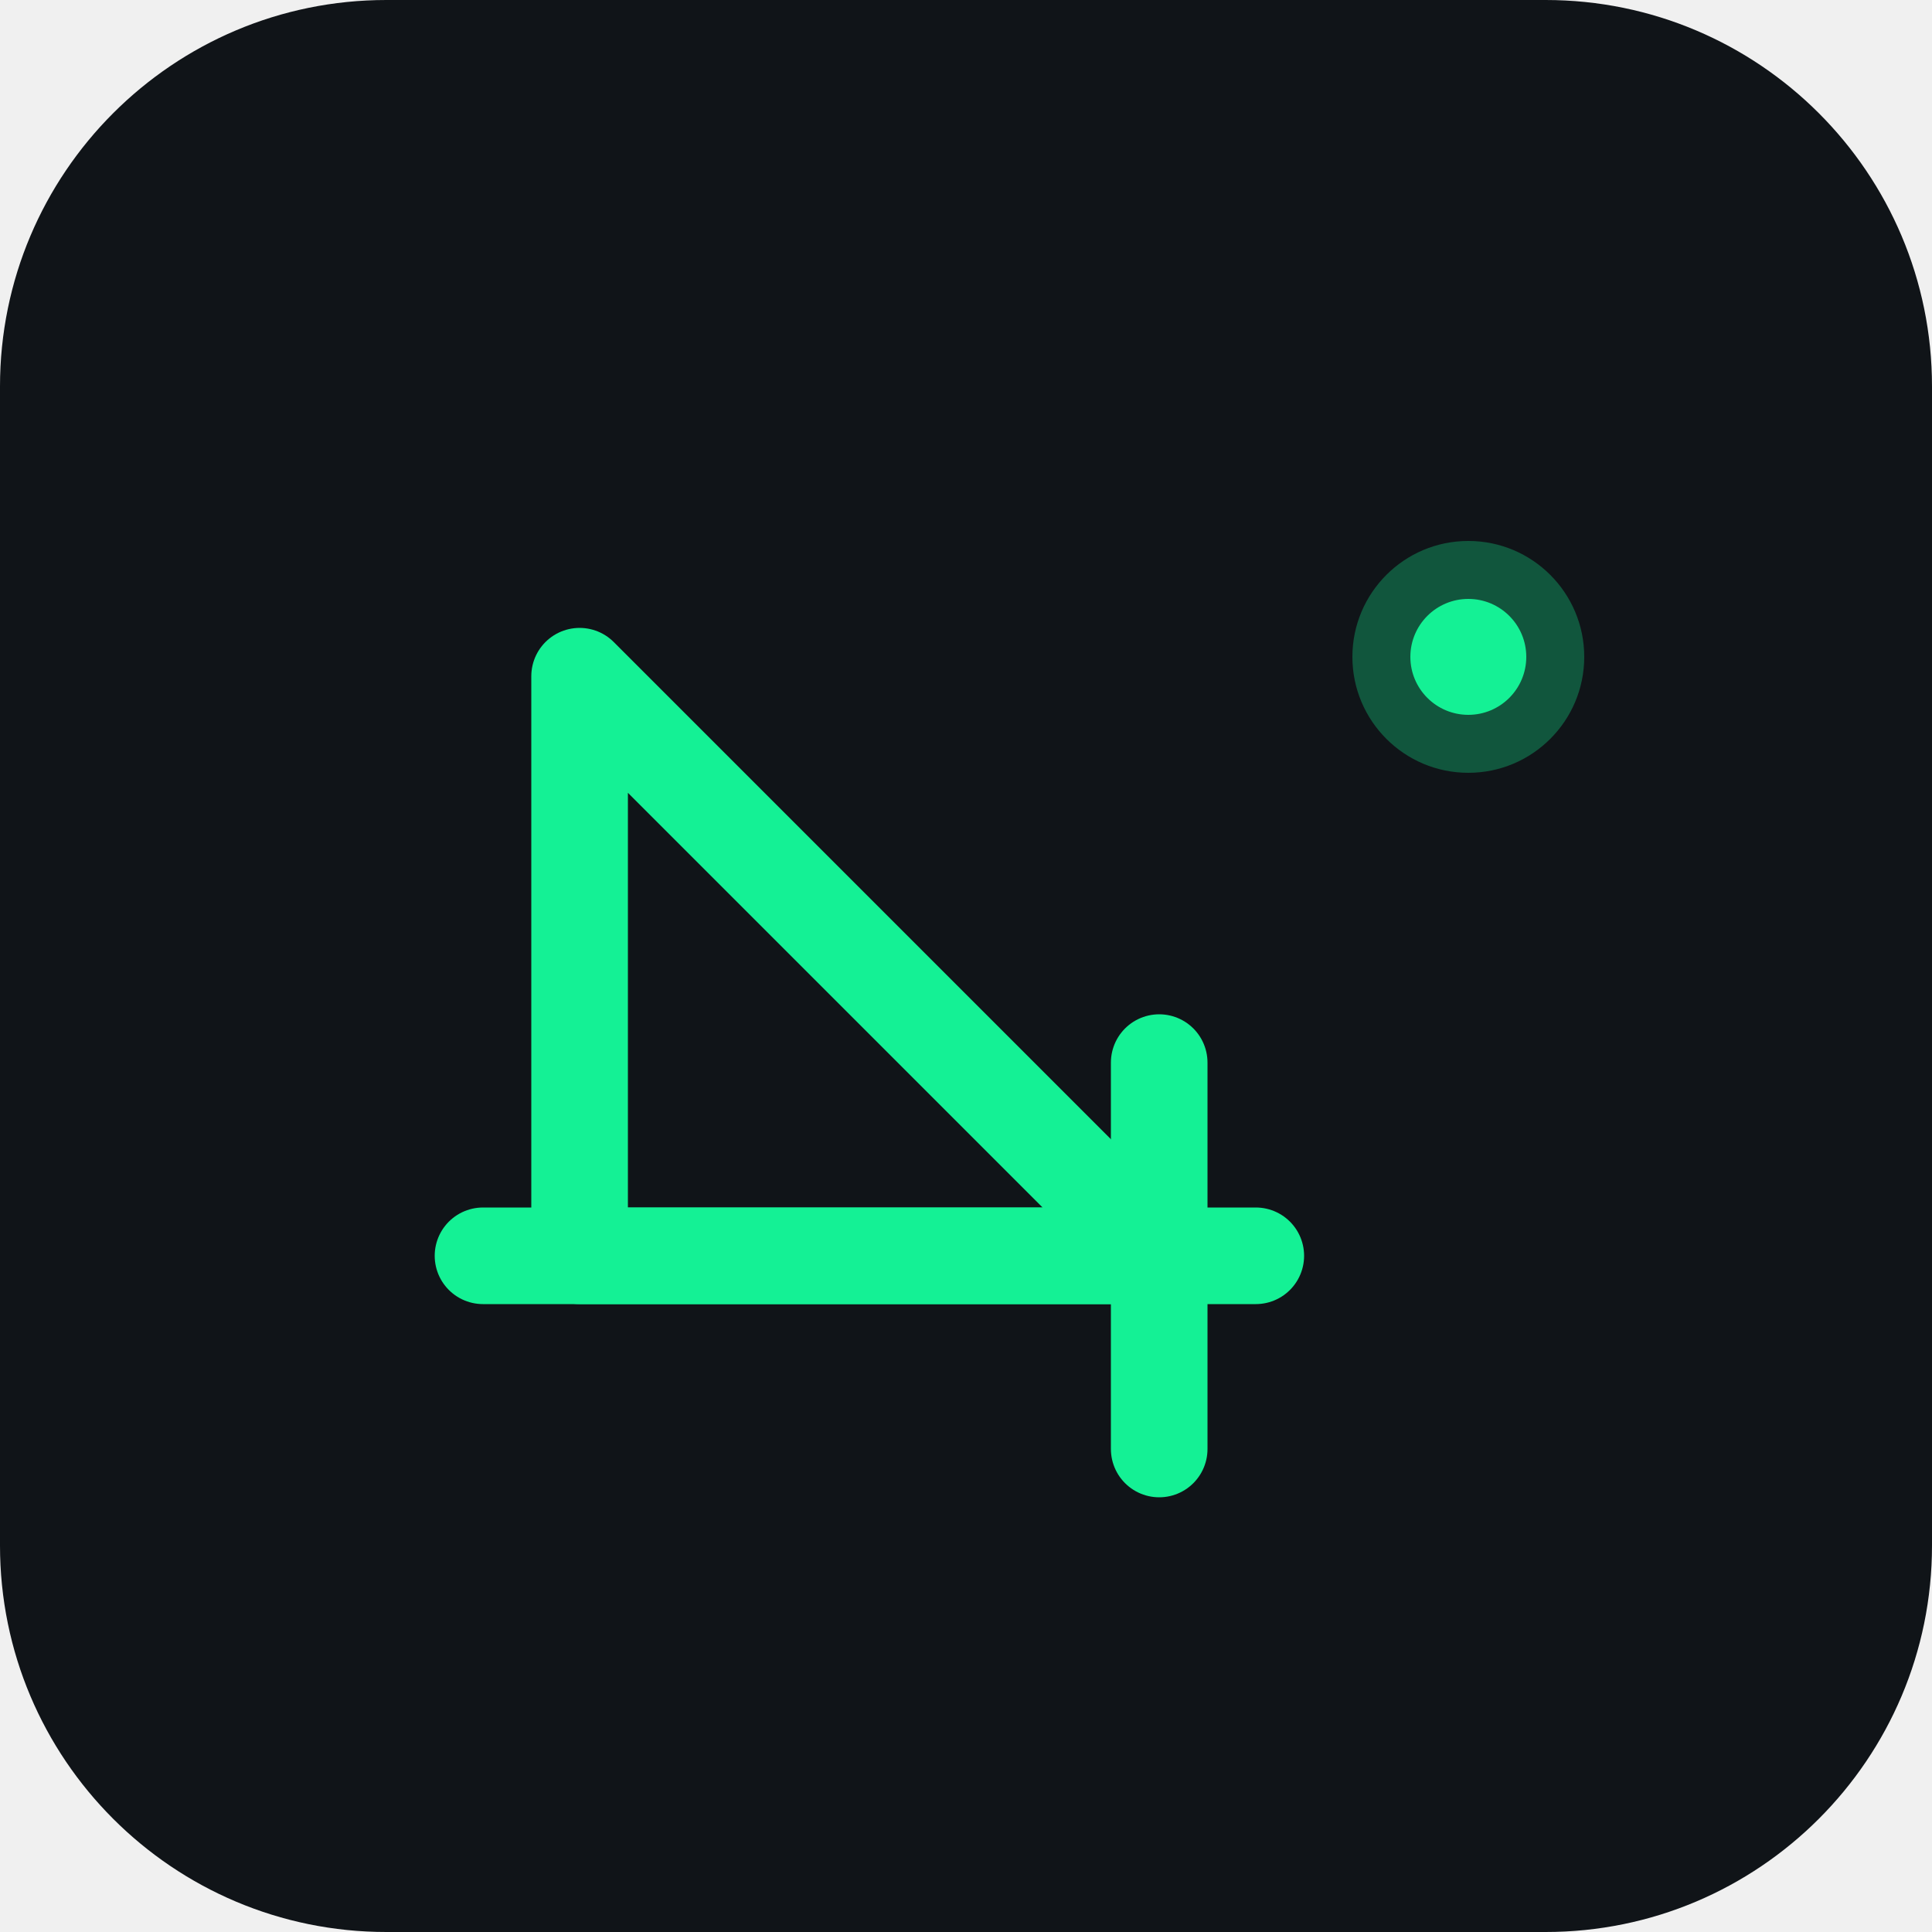
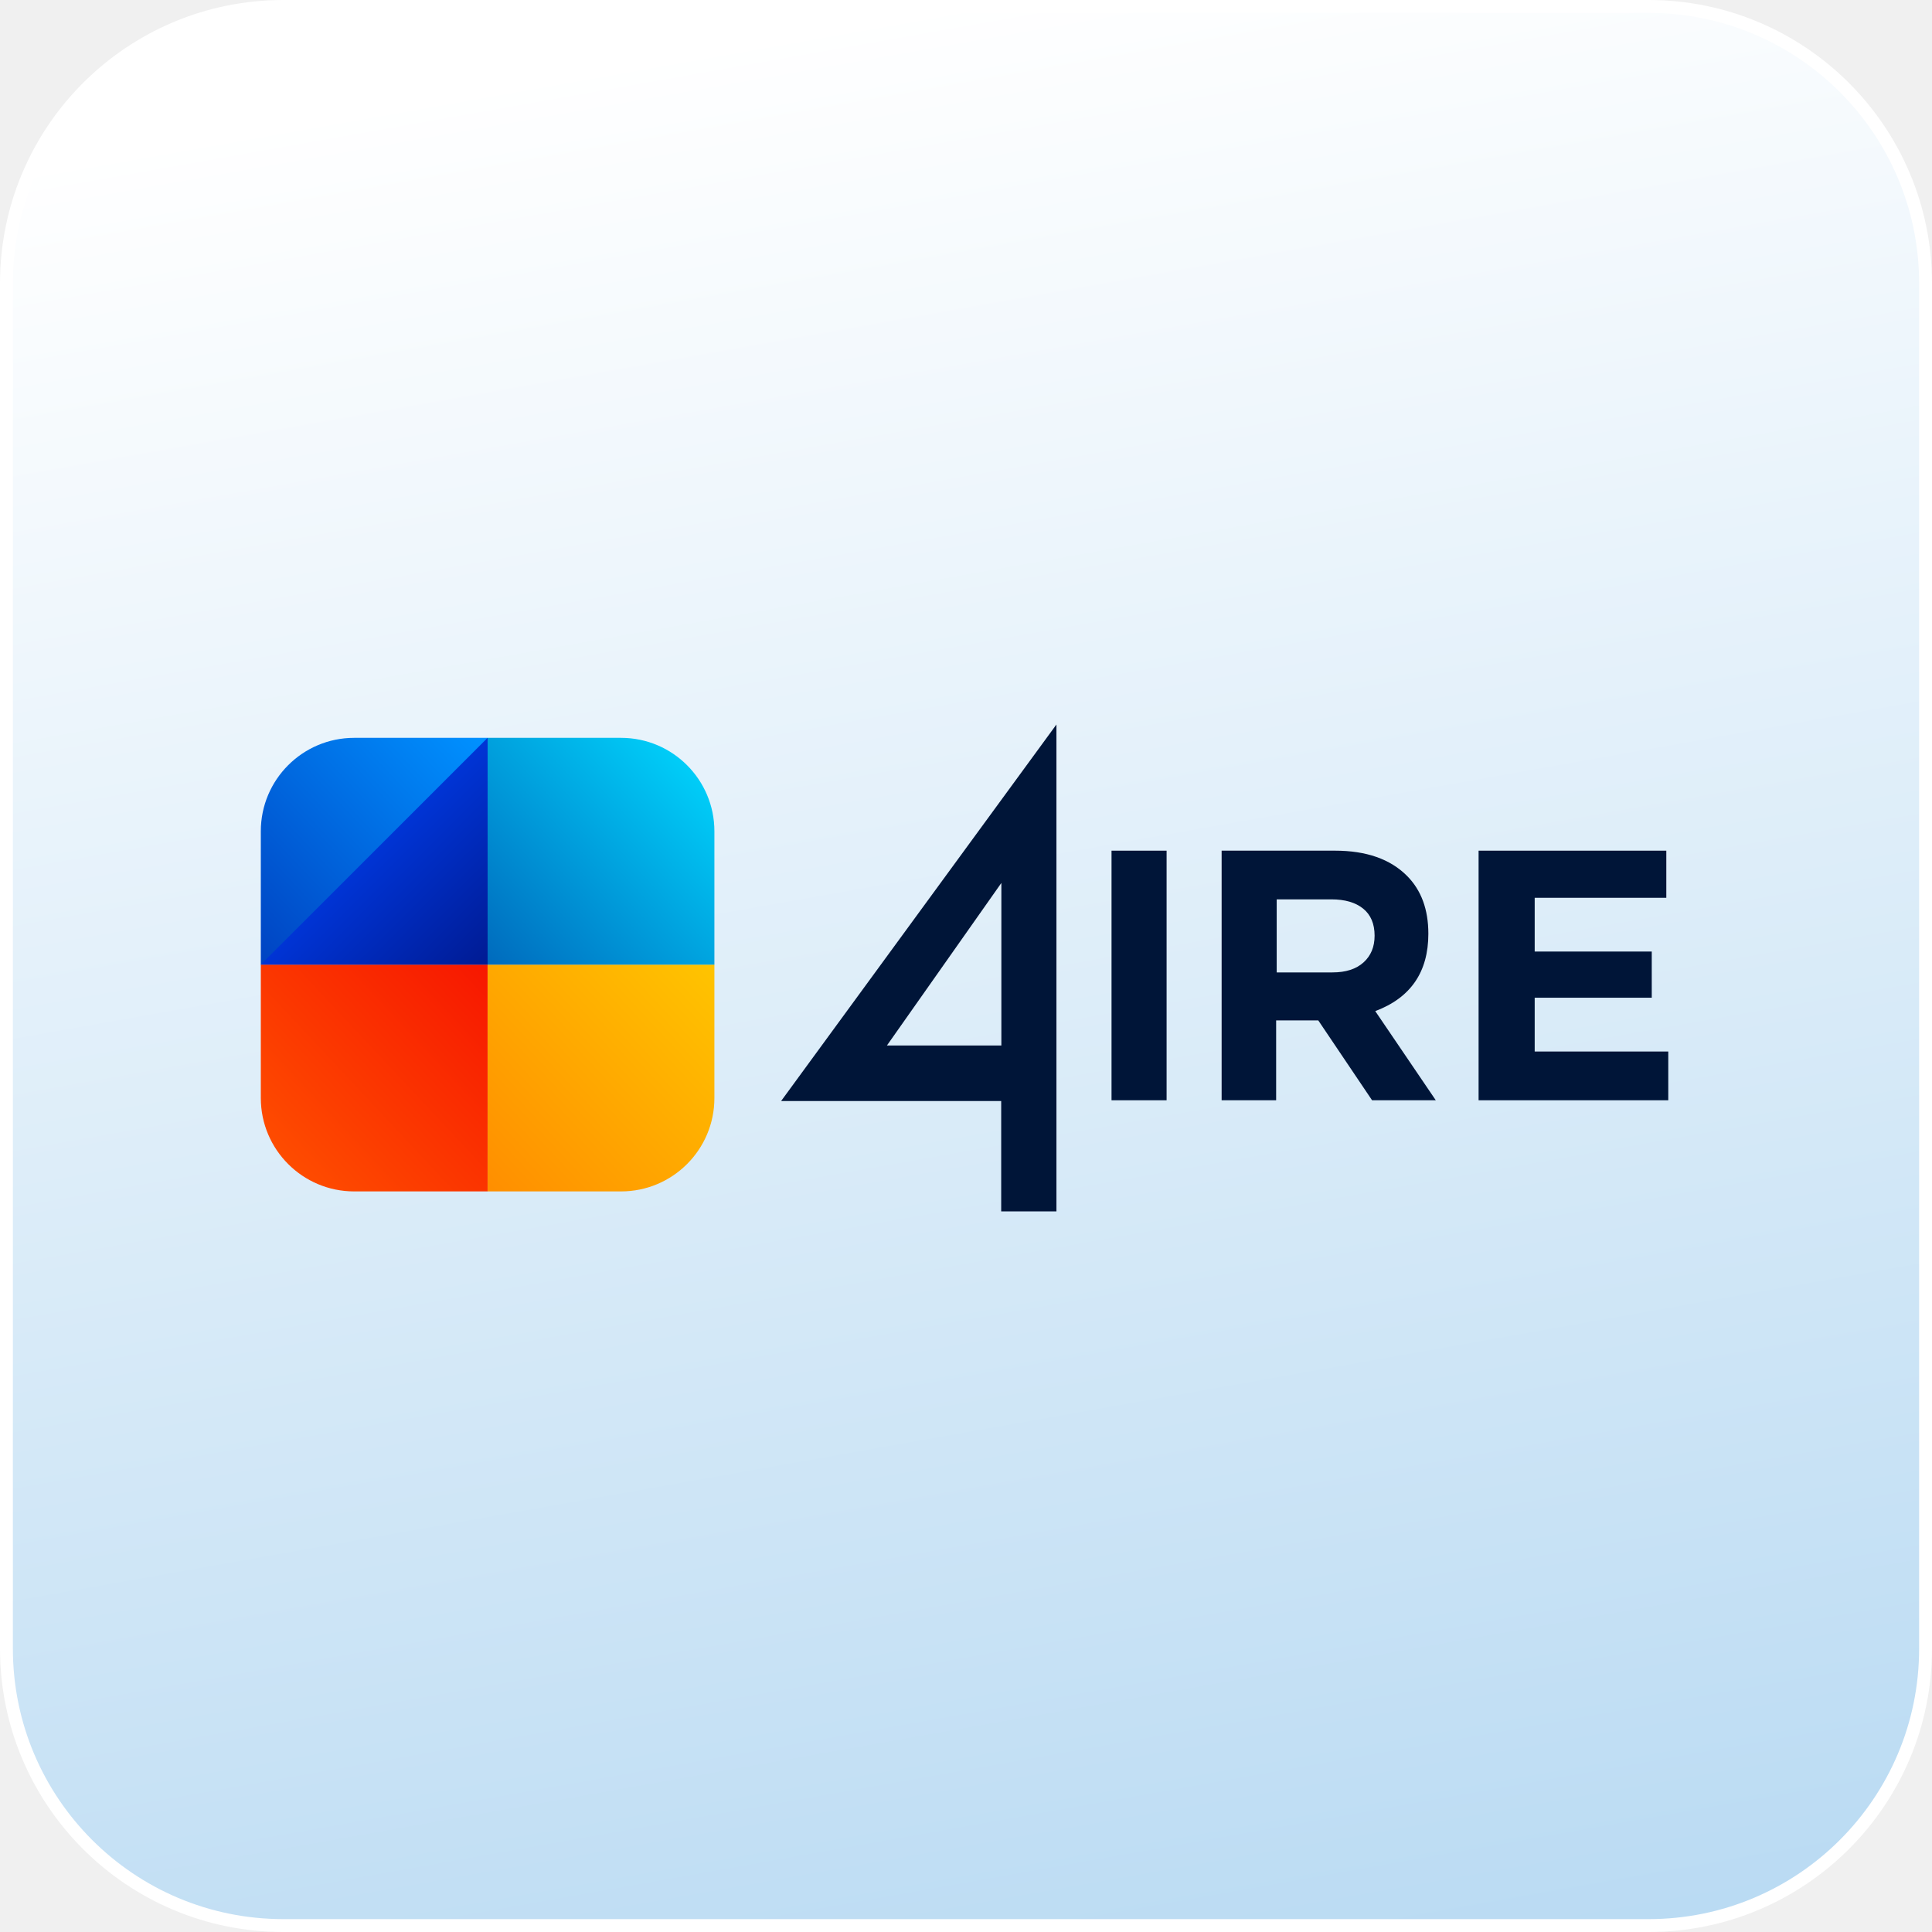
- <svg xmlns="http://www.w3.org/2000/svg" width="200" height="200" viewBox="0 0 200 200" fill="none">
-   <rect width="200" height="200" rx="40" fill="#101418" />
-   <path d="M60 130V70L120 130H60Z" fill="none" stroke="#14F195" stroke-width="10" stroke-linejoin="round" />
-   <path d="M50 130H130" stroke="#14F195" stroke-width="10" stroke-linecap="round" />
-   <path d="M120 110V150" stroke="#14F195" stroke-width="10" stroke-linecap="round" />
-   <circle cx="152" cy="68" r="12" fill="#14F195" opacity="0.3" />
-   <circle cx="152" cy="68" r="6" fill="#14F195" />
+ <svg xmlns="http://www.w3.org/2000/svg" width="300" height="300" viewBox="0 0 300 300" fill="none">
+   <rect x="1" y="1" width="298" height="298" rx="43" fill="url(#paint0_linear_2418_19463)" />
+   <rect x="1" y="1" width="298" height="298" rx="43" stroke="white" stroke-width="2" />
+   <path d="M40.5 129.073C40.5 121.064 46.992 114.572 55 114.572H75.715V149.788H40.5V129.073Z" fill="url(#paint1_linear_2418_19463)" />
+   <path d="M40.5 149.787H75.715V185.002H55C46.992 185.002 40.5 178.51 40.5 170.502V149.787Z" fill="url(#paint2_linear_2418_19463)" />
+   <path d="M75.716 149.787H110.931V170.502C110.931 178.51 104.439 185.002 96.431 185.002H75.716V149.787Z" fill="url(#paint3_linear_2418_19463)" />
+   <path d="M75.716 114.572H96.431C104.439 114.572 110.931 121.064 110.931 129.073V149.788H75.716V114.572Z" fill="url(#paint4_linear_2418_19463)" />
+   <path d="M40.5 149.788L75.715 114.572V149.788H40.5Z" fill="url(#paint5_linear_2418_19463)" />
+   <path d="M164.042 112.5L121.287 170.972H155.465V188.104H164.042V112.5ZM155.491 137.105V162.342H137.723L155.491 137.105Z" fill-rule="evenodd" clip-rule="evenodd" fill="#001538" />
+   <path d="M172.598 170.85H181.149V132.092H172.598V170.85Z" fill-rule="evenodd" clip-rule="evenodd" fill="#001538" />
+   <path d="M229.595 132.092V170.85H259.048V163.279H238.306V154.924H256.484V147.755H238.306V139.408H258.744V132.092H229.595Z" fill-rule="evenodd" clip-rule="evenodd" fill="#001538" />
+   <path d="M198.245 150.996H206.9C208.972 150.996 210.581 150.479 211.727 149.444C212.874 148.41 213.447 147.027 213.447 145.296C213.447 143.453 212.855 142.051 211.672 141.092C210.488 140.132 208.842 139.653 206.734 139.653H198.245V150.996ZM189.694 170.848V132.09H207.283C212.157 132.09 215.894 133.4 218.496 136.021C220.695 138.236 221.794 141.226 221.794 144.991C221.794 150.934 219.046 154.939 213.549 157.006L222.948 170.848H213.054L204.7 158.446H198.159V170.848H189.694Z" fill-rule="evenodd" clip-rule="evenodd" fill="#001538" />
+   <defs>
+     <linearGradient id="paint0_linear_2418_19463" x1="108" y1="7.125" x2="169.5" y2="354.375" gradientUnits="userSpaceOnUse">
+       <stop stop-color="white" />
+       <stop offset="1" stop-color="#B1D6F1" />
+     </linearGradient>
+     <linearGradient id="paint1_linear_2418_19463" x1="75.715" y1="115.683" x2="40.5" y2="148.677" gradientUnits="userSpaceOnUse">
+       <stop stop-color="#0091FF" />
+       <stop offset="1" stop-color="#0044C3" />
+     </linearGradient>
+     <linearGradient id="paint2_linear_2418_19463" x1="75.715" y1="150.898" x2="40.5" y2="183.891" gradientUnits="userSpaceOnUse">
+       <stop stop-color="#F71800" />
+       <stop offset="1" stop-color="#FF5200" />
+     </linearGradient>
+     <linearGradient id="paint3_linear_2418_19463" x1="110.931" y1="150.898" x2="75.716" y2="183.891" gradientUnits="userSpaceOnUse">
+       <stop stop-color="#FFC300" />
+       <stop offset="1" stop-color="#FF8F00" />
+     </linearGradient>
+     <linearGradient id="paint4_linear_2418_19463" x1="110.931" y1="115.683" x2="75.716" y2="148.677" gradientUnits="userSpaceOnUse">
+       <stop stop-color="#00D9FF" />
+       <stop offset="1" stop-color="#006CBE" />
+     </linearGradient>
+     <linearGradient id="paint5_linear_2418_19463" x1="58.108" y1="132.18" x2="75.586" y2="149.788" gradientUnits="userSpaceOnUse">
+       <stop stop-color="#0034D5" />
+       <stop offset="1" stop-color="#001B93" />
+     </linearGradient>
+   </defs>
</svg>
